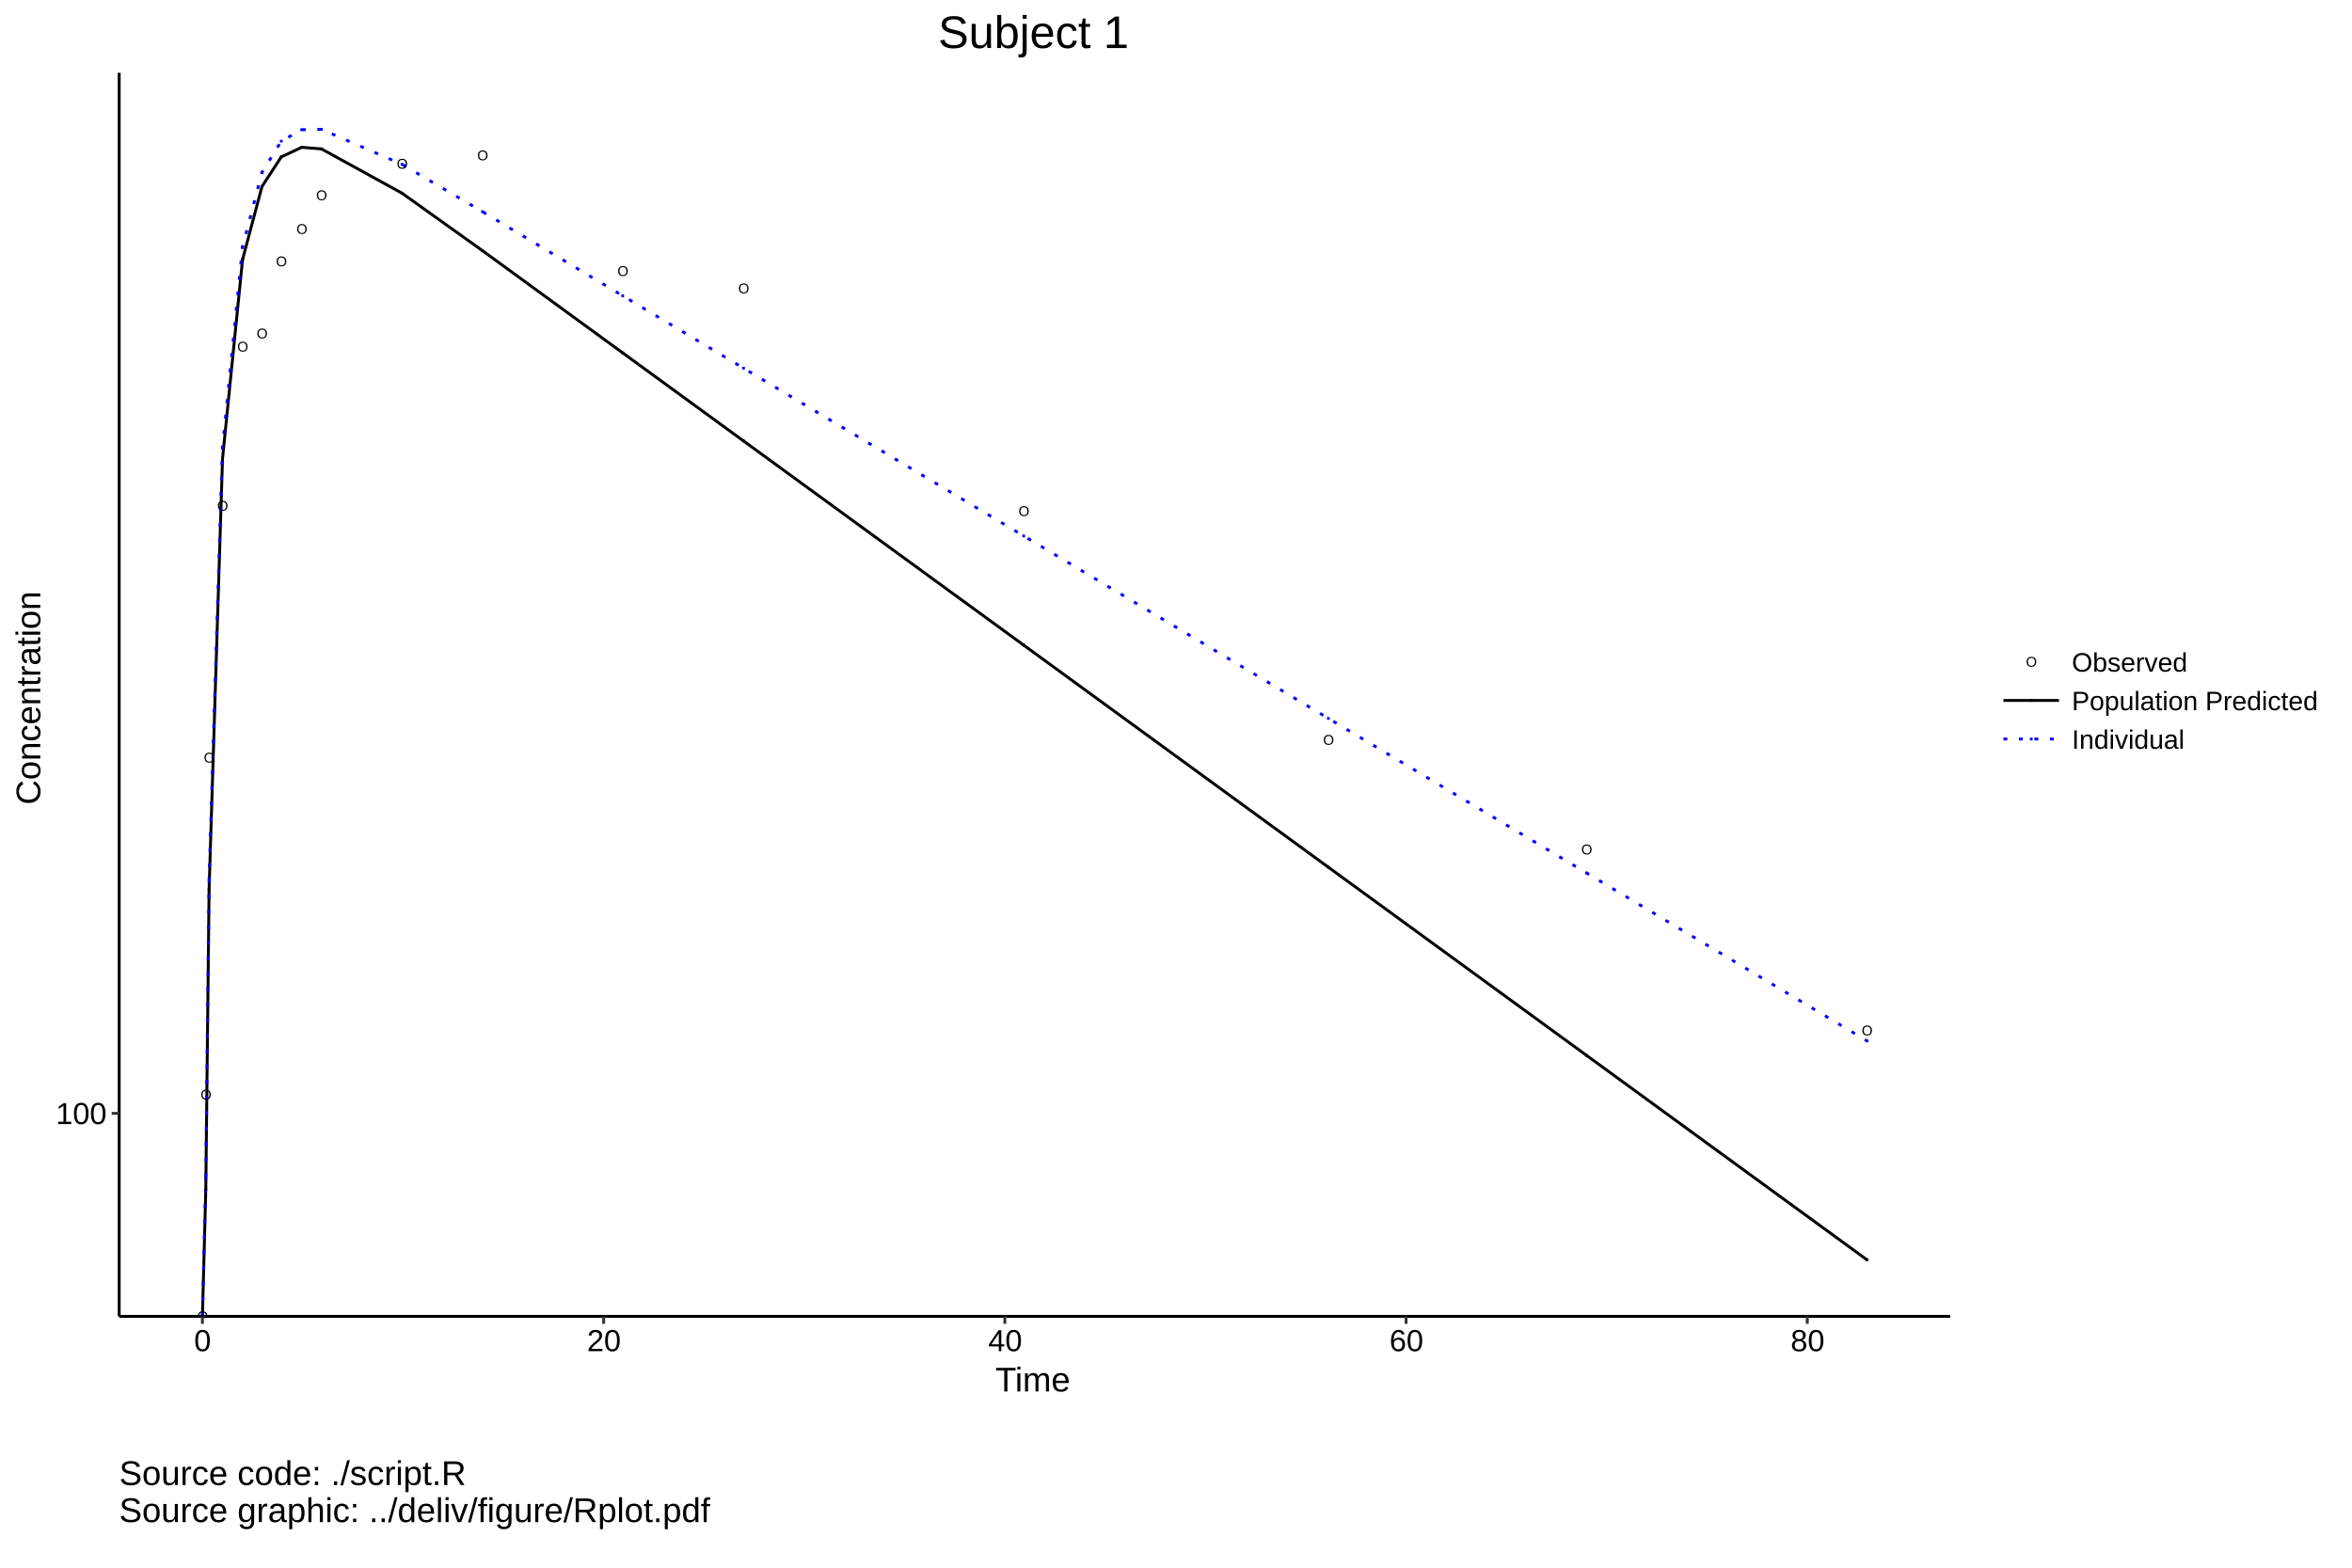
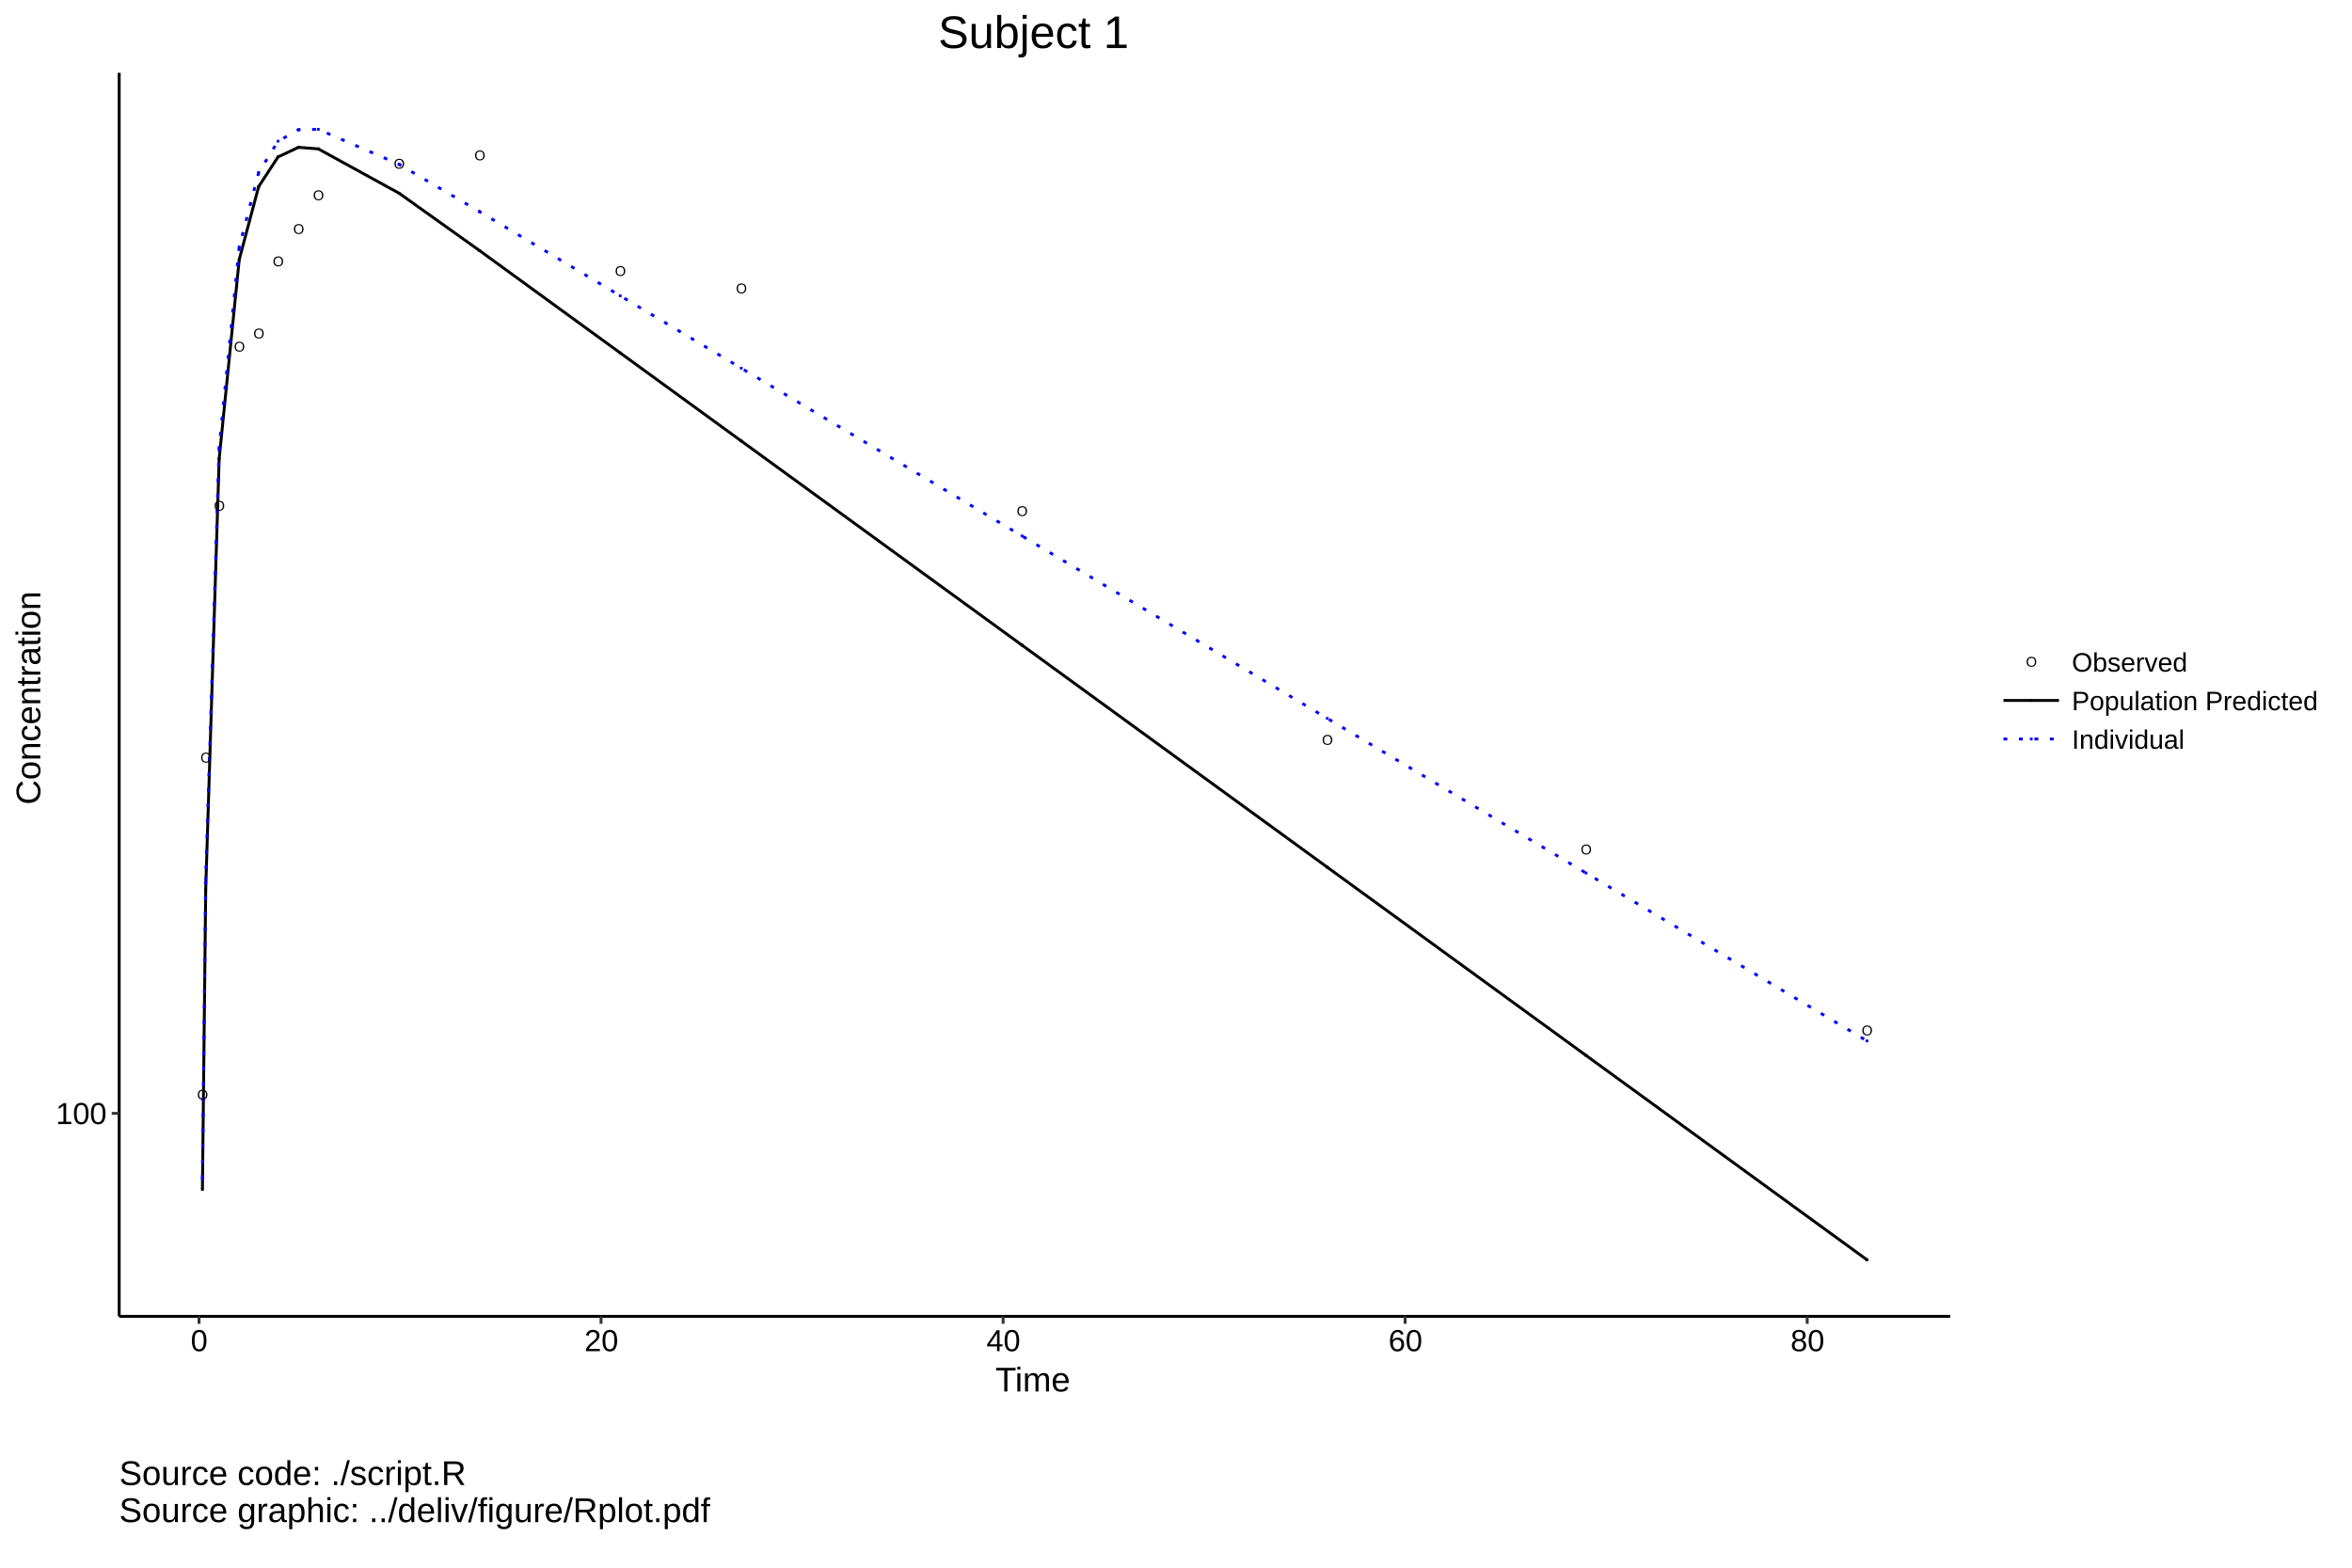
<svg xmlns="http://www.w3.org/2000/svg" viewBox="0 0 864.00 576.00">
  <defs>
    <style type="text/css">
    line, polyline, path, rect, circle {
      fill: none;
      stroke: #000000;
      stroke-linecap: round;
      stroke-linejoin: round;
      stroke-miterlimit: 10.00;
    }
  </style>
  </defs>
  <rect width="100%" height="100%" style="stroke: none; fill: #FFFFFF;" />
  <rect x="0.00" y="0.00" width="864.00" height="576.00" style="stroke-width: 1.07; stroke: #FFFFFF; fill: #FFFFFF;" />
  <defs>
    <clipPath id="cpNDMuNzgzOXw3MTYuNDAyfDQ4My42NDh8MjYuNzQ2Nw==">
      <rect x="43.78" y="26.75" width="672.62" height="456.90" />
    </clipPath>
  </defs>
  <rect x="43.78" y="26.75" width="672.62" height="456.90" style="stroke-width: 1.07; stroke: none; fill: #FFFFFF;" clip-path="url(#cpNDMuNzgzOXw3MTYuNDAyfDQ4My42NDh8MjYuNzQ2Nw==)" />
-   <polyline points="148.05,483.65 148.05,26.75 " style="stroke-width: 0.53; stroke: #FFFFFF; stroke-linecap: butt;" clip-path="url(#cpNDMuNzgzOXw3MTYuNDAyfDQ4My42NDh8MjYuNzQ2Nw==)" />
-   <polyline points="295.44,483.65 295.44,26.75 " style="stroke-width: 0.53; stroke: #FFFFFF; stroke-linecap: butt;" clip-path="url(#cpNDMuNzgzOXw3MTYuNDAyfDQ4My42NDh8MjYuNzQ2Nw==)" />
-   <polyline points="442.83,483.65 442.83,26.75 " style="stroke-width: 0.53; stroke: #FFFFFF; stroke-linecap: butt;" clip-path="url(#cpNDMuNzgzOXw3MTYuNDAyfDQ4My42NDh8MjYuNzQ2Nw==)" />
-   <polyline points="590.22,483.65 590.22,26.75 " style="stroke-width: 0.53; stroke: #FFFFFF; stroke-linecap: butt;" clip-path="url(#cpNDMuNzgzOXw3MTYuNDAyfDQ4My42NDh8MjYuNzQ2Nw==)" />
+   <polyline points="146.96,483.65 146.96,26.75 " style="stroke-width: 0.53; stroke: #FFFFFF; stroke-linecap: butt;" clip-path="url(#cpNDMuNzgzOXw3MTYuNDAyfDQ4My42NDh8MjYuNzQ2Nw==)" />
+   <polyline points="294.64,483.65 294.64,26.75 " style="stroke-width: 0.53; stroke: #FFFFFF; stroke-linecap: butt;" clip-path="url(#cpNDMuNzgzOXw3MTYuNDAyfDQ4My42NDh8MjYuNzQ2Nw==)" />
+   <polyline points="442.33,483.65 442.33,26.75 " style="stroke-width: 0.53; stroke: #FFFFFF; stroke-linecap: butt;" clip-path="url(#cpNDMuNzgzOXw3MTYuNDAyfDQ4My42NDh8MjYuNzQ2Nw==)" />
+   <polyline points="590.02,483.65 590.02,26.75 " style="stroke-width: 0.53; stroke: #FFFFFF; stroke-linecap: butt;" clip-path="url(#cpNDMuNzgzOXw3MTYuNDAyfDQ4My42NDh8MjYuNzQ2Nw==)" />
  <polyline points="43.78,409.08 716.40,409.08 " style="stroke-width: 1.07; stroke: #FFFFFF; stroke-linecap: butt;" clip-path="url(#cpNDMuNzgzOXw3MTYuNDAyfDQ4My42NDh8MjYuNzQ2Nw==)" />
-   <polyline points="74.36,483.65 74.36,26.75 " style="stroke-width: 1.07; stroke: #FFFFFF; stroke-linecap: butt;" clip-path="url(#cpNDMuNzgzOXw3MTYuNDAyfDQ4My42NDh8MjYuNzQ2Nw==)" />
-   <polyline points="221.75,483.65 221.75,26.75 " style="stroke-width: 1.07; stroke: #FFFFFF; stroke-linecap: butt;" clip-path="url(#cpNDMuNzgzOXw3MTYuNDAyfDQ4My42NDh8MjYuNzQ2Nw==)" />
-   <polyline points="369.13,483.65 369.13,26.75 " style="stroke-width: 1.07; stroke: #FFFFFF; stroke-linecap: butt;" clip-path="url(#cpNDMuNzgzOXw3MTYuNDAyfDQ4My42NDh8MjYuNzQ2Nw==)" />
-   <polyline points="516.52,483.65 516.52,26.75 " style="stroke-width: 1.07; stroke: #FFFFFF; stroke-linecap: butt;" clip-path="url(#cpNDMuNzgzOXw3MTYuNDAyfDQ4My42NDh8MjYuNzQ2Nw==)" />
-   <polyline points="663.91,483.65 663.91,26.75 " style="stroke-width: 1.07; stroke: #FFFFFF; stroke-linecap: butt;" clip-path="url(#cpNDMuNzgzOXw3MTYuNDAyfDQ4My42NDh8MjYuNzQ2Nw==)" />
-   <polyline points="74.36,483.65 75.60,437.01 76.81,326.68 81.74,168.55 89.10,95.38 96.23,68.55 103.33,57.65 110.83,54.13 118.08,54.71 147.69,70.99 177.24,92.11 228.76,129.67 273.13,162.02 376.06,237.05 487.97,318.64 582.83,387.79 685.83,462.88 " style="stroke-width: 1.07; stroke-linecap: butt;" clip-path="url(#cpNDMuNzgzOXw3MTYuNDAyfDQ4My42NDh8MjYuNzQ2Nw==)" />
-   <polyline points="74.36,483.65 75.60,433.16 76.81,322.76 81.74,164.37 89.10,90.73 96.23,63.38 103.33,51.88 110.83,47.66 118.08,47.51 147.69,60.38 177.24,77.78 228.76,108.68 273.13,135.27 376.06,196.92 487.97,263.95 582.83,320.76 685.83,382.45 " style="stroke-width: 1.07; stroke: #0000FF; stroke-dasharray: 1.42,4.27; stroke-linecap: butt;" clip-path="url(#cpNDMuNzgzOXw3MTYuNDAyfDQ4My42NDh8MjYuNzQ2Nw==)" />
+   <polyline points="73.11,483.65 73.11,26.75 " style="stroke-width: 1.07; stroke: #FFFFFF; stroke-linecap: butt;" clip-path="url(#cpNDMuNzgzOXw3MTYuNDAyfDQ4My42NDh8MjYuNzQ2Nw==)" />
+   <polyline points="220.80,483.65 220.80,26.75 " style="stroke-width: 1.07; stroke: #FFFFFF; stroke-linecap: butt;" clip-path="url(#cpNDMuNzgzOXw3MTYuNDAyfDQ4My42NDh8MjYuNzQ2Nw==)" />
+   <polyline points="368.49,483.65 368.49,26.75 " style="stroke-width: 1.07; stroke: #FFFFFF; stroke-linecap: butt;" clip-path="url(#cpNDMuNzgzOXw3MTYuNDAyfDQ4My42NDh8MjYuNzQ2Nw==)" />
+   <polyline points="516.18,483.65 516.18,26.75 " style="stroke-width: 1.07; stroke: #FFFFFF; stroke-linecap: butt;" clip-path="url(#cpNDMuNzgzOXw3MTYuNDAyfDQ4My42NDh8MjYuNzQ2Nw==)" />
+   <polyline points="663.87,483.65 663.87,26.75 " style="stroke-width: 1.07; stroke: #FFFFFF; stroke-linecap: butt;" clip-path="url(#cpNDMuNzgzOXw3MTYuNDAyfDQ4My42NDh8MjYuNzQ2Nw==)" />
+   <polyline points="74.36,437.01 75.57,326.68 80.51,168.55 87.88,95.38 95.02,68.55 102.14,57.65 109.66,54.13 116.93,54.71 146.59,70.99 176.21,92.11 227.83,129.67 272.29,162.02 375.43,237.05 487.57,318.64 582.62,387.79 685.83,462.88 " style="stroke-width: 1.07; stroke-linecap: butt;" clip-path="url(#cpNDMuNzgzOXw3MTYuNDAyfDQ4My42NDh8MjYuNzQ2Nw==)" />
+   <polyline points="74.36,433.16 75.57,322.76 80.51,164.37 87.88,90.73 95.02,63.38 102.14,51.88 109.66,47.66 116.93,47.51 146.59,60.38 176.21,77.78 227.83,108.68 272.29,135.27 375.43,196.92 487.57,263.95 582.62,320.76 685.83,382.45 " style="stroke-width: 1.07; stroke: #0000FF; stroke-dasharray: 1.42,4.27; stroke-linecap: butt;" clip-path="url(#cpNDMuNzgzOXw3MTYuNDAyfDQ4My42NDh8MjYuNzQ2Nw==)" />
  <g clip-path="url(#cpNDMuNzgzOXw3MTYuNDAyfDQ4My42NDh8MjYuNzQ2Nw==)">
-     <text x="72.41" y="485.44" style="font-size: 5.21px; font-family: Arial;" textLength="3.89px" lengthAdjust="spacingAndGlyphs">O</text>
+     <text x="72.41" y="404.00" style="font-size: 5.21px; font-family: Arial;" textLength="3.89px" lengthAdjust="spacingAndGlyphs">O</text>
  </g>
  <g clip-path="url(#cpNDMuNzgzOXw3MTYuNDAyfDQ4My42NDh8MjYuNzQ2Nw==)">
-     <text x="73.66" y="404.00" style="font-size: 5.21px; font-family: Arial;" textLength="3.89px" lengthAdjust="spacingAndGlyphs">O</text>
+     <text x="73.63" y="280.17" style="font-size: 5.21px; font-family: Arial;" textLength="3.89px" lengthAdjust="spacingAndGlyphs">O</text>
  </g>
  <g clip-path="url(#cpNDMuNzgzOXw3MTYuNDAyfDQ4My42NDh8MjYuNzQ2Nw==)">
-     <text x="74.87" y="280.17" style="font-size: 5.21px; font-family: Arial;" textLength="3.89px" lengthAdjust="spacingAndGlyphs">O</text>
+     <text x="78.57" y="187.64" style="font-size: 5.21px; font-family: Arial;" textLength="3.89px" lengthAdjust="spacingAndGlyphs">O</text>
  </g>
  <g clip-path="url(#cpNDMuNzgzOXw3MTYuNDAyfDQ4My42NDh8MjYuNzQ2Nw==)">
-     <text x="79.80" y="187.64" style="font-size: 5.21px; font-family: Arial;" textLength="3.89px" lengthAdjust="spacingAndGlyphs">O</text>
+     <text x="85.94" y="129.17" style="font-size: 5.21px; font-family: Arial;" textLength="3.89px" lengthAdjust="spacingAndGlyphs">O</text>
  </g>
  <g clip-path="url(#cpNDMuNzgzOXw3MTYuNDAyfDQ4My42NDh8MjYuNzQ2Nw==)">
-     <text x="87.15" y="129.17" style="font-size: 5.21px; font-family: Arial;" textLength="3.89px" lengthAdjust="spacingAndGlyphs">O</text>
+     <text x="93.08" y="124.34" style="font-size: 5.21px; font-family: Arial;" textLength="3.89px" lengthAdjust="spacingAndGlyphs">O</text>
  </g>
  <g clip-path="url(#cpNDMuNzgzOXw3MTYuNDAyfDQ4My42NDh8MjYuNzQ2Nw==)">
-     <text x="94.28" y="124.34" style="font-size: 5.21px; font-family: Arial;" textLength="3.89px" lengthAdjust="spacingAndGlyphs">O</text>
+     <text x="100.20" y="97.84" style="font-size: 5.21px; font-family: Arial;" textLength="3.89px" lengthAdjust="spacingAndGlyphs">O</text>
  </g>
  <g clip-path="url(#cpNDMuNzgzOXw3MTYuNDAyfDQ4My42NDh8MjYuNzQ2Nw==)">
-     <text x="101.38" y="97.84" style="font-size: 5.21px; font-family: Arial;" textLength="3.89px" lengthAdjust="spacingAndGlyphs">O</text>
+     <text x="107.71" y="85.96" style="font-size: 5.21px; font-family: Arial;" textLength="3.89px" lengthAdjust="spacingAndGlyphs">O</text>
  </g>
  <g clip-path="url(#cpNDMuNzgzOXw3MTYuNDAyfDQ4My42NDh8MjYuNzQ2Nw==)">
-     <text x="108.89" y="85.96" style="font-size: 5.21px; font-family: Arial;" textLength="3.89px" lengthAdjust="spacingAndGlyphs">O</text>
+     <text x="114.98" y="73.56" style="font-size: 5.21px; font-family: Arial;" textLength="3.89px" lengthAdjust="spacingAndGlyphs">O</text>
  </g>
  <g clip-path="url(#cpNDMuNzgzOXw3MTYuNDAyfDQ4My42NDh8MjYuNzQ2Nw==)">
-     <text x="116.14" y="73.56" style="font-size: 5.21px; font-family: Arial;" textLength="3.89px" lengthAdjust="spacingAndGlyphs">O</text>
+     <text x="144.65" y="61.98" style="font-size: 5.21px; font-family: Arial;" textLength="3.89px" lengthAdjust="spacingAndGlyphs">O</text>
  </g>
  <g clip-path="url(#cpNDMuNzgzOXw3MTYuNDAyfDQ4My42NDh8MjYuNzQ2Nw==)">
-     <text x="145.74" y="61.98" style="font-size: 5.21px; font-family: Arial;" textLength="3.89px" lengthAdjust="spacingAndGlyphs">O</text>
+     <text x="174.26" y="58.90" style="font-size: 5.21px; font-family: Arial;" textLength="3.89px" lengthAdjust="spacingAndGlyphs">O</text>
  </g>
  <g clip-path="url(#cpNDMuNzgzOXw3MTYuNDAyfDQ4My42NDh8MjYuNzQ2Nw==)">
-     <text x="175.30" y="58.90" style="font-size: 5.21px; font-family: Arial;" textLength="3.89px" lengthAdjust="spacingAndGlyphs">O</text>
+     <text x="225.89" y="101.39" style="font-size: 5.21px; font-family: Arial;" textLength="3.89px" lengthAdjust="spacingAndGlyphs">O</text>
  </g>
  <g clip-path="url(#cpNDMuNzgzOXw3MTYuNDAyfDQ4My42NDh8MjYuNzQ2Nw==)">
-     <text x="226.82" y="101.39" style="font-size: 5.21px; font-family: Arial;" textLength="3.89px" lengthAdjust="spacingAndGlyphs">O</text>
+     <text x="270.35" y="107.78" style="font-size: 5.21px; font-family: Arial;" textLength="3.89px" lengthAdjust="spacingAndGlyphs">O</text>
  </g>
  <g clip-path="url(#cpNDMuNzgzOXw3MTYuNDAyfDQ4My42NDh8MjYuNzQ2Nw==)">
-     <text x="271.19" y="107.78" style="font-size: 5.21px; font-family: Arial;" textLength="3.89px" lengthAdjust="spacingAndGlyphs">O</text>
+     <text x="373.49" y="189.61" style="font-size: 5.21px; font-family: Arial;" textLength="3.89px" lengthAdjust="spacingAndGlyphs">O</text>
  </g>
  <g clip-path="url(#cpNDMuNzgzOXw3MTYuNDAyfDQ4My42NDh8MjYuNzQ2Nw==)">
-     <text x="374.12" y="189.61" style="font-size: 5.21px; font-family: Arial;" textLength="3.89px" lengthAdjust="spacingAndGlyphs">O</text>
+     <text x="485.63" y="273.66" style="font-size: 5.21px; font-family: Arial;" textLength="3.89px" lengthAdjust="spacingAndGlyphs">O</text>
  </g>
  <g clip-path="url(#cpNDMuNzgzOXw3MTYuNDAyfDQ4My42NDh8MjYuNzQ2Nw==)">
-     <text x="486.03" y="273.66" style="font-size: 5.21px; font-family: Arial;" textLength="3.89px" lengthAdjust="spacingAndGlyphs">O</text>
-   </g>
-   <g clip-path="url(#cpNDMuNzgzOXw3MTYuNDAyfDQ4My42NDh8MjYuNzQ2Nw==)">
-     <text x="580.88" y="313.92" style="font-size: 5.21px; font-family: Arial;" textLength="3.89px" lengthAdjust="spacingAndGlyphs">O</text>
+     <text x="580.67" y="313.92" style="font-size: 5.21px; font-family: Arial;" textLength="3.89px" lengthAdjust="spacingAndGlyphs">O</text>
  </g>
  <g clip-path="url(#cpNDMuNzgzOXw3MTYuNDAyfDQ4My42NDh8MjYuNzQ2Nw==)">
    <text x="683.88" y="380.42" style="font-size: 5.21px; font-family: Arial;" textLength="3.89px" lengthAdjust="spacingAndGlyphs">O</text>
  </g>
-   <rect x="73.86" y="483.15" width="1.00" height="1.00" style="stroke-width: 0.71; stroke: none; fill: #000000;" clip-path="url(#cpNDMuNzgzOXw3MTYuNDAyfDQ4My42NDh8MjYuNzQ2Nw==)" />
-   <rect x="75.10" y="436.51" width="1.00" height="1.00" style="stroke-width: 0.71; stroke: none; fill: #000000;" clip-path="url(#cpNDMuNzgzOXw3MTYuNDAyfDQ4My42NDh8MjYuNzQ2Nw==)" />
-   <rect x="76.31" y="326.18" width="1.00" height="1.00" style="stroke-width: 0.71; stroke: none; fill: #000000;" clip-path="url(#cpNDMuNzgzOXw3MTYuNDAyfDQ4My42NDh8MjYuNzQ2Nw==)" />
-   <rect x="81.24" y="168.05" width="1.00" height="1.00" style="stroke-width: 0.71; stroke: none; fill: #000000;" clip-path="url(#cpNDMuNzgzOXw3MTYuNDAyfDQ4My42NDh8MjYuNzQ2Nw==)" />
-   <rect x="88.60" y="94.88" width="1.00" height="1.00" style="stroke-width: 0.71; stroke: none; fill: #000000;" clip-path="url(#cpNDMuNzgzOXw3MTYuNDAyfDQ4My42NDh8MjYuNzQ2Nw==)" />
-   <rect x="95.73" y="68.05" width="1.00" height="1.00" style="stroke-width: 0.71; stroke: none; fill: #000000;" clip-path="url(#cpNDMuNzgzOXw3MTYuNDAyfDQ4My42NDh8MjYuNzQ2Nw==)" />
-   <rect x="102.83" y="57.15" width="1.00" height="1.00" style="stroke-width: 0.71; stroke: none; fill: #000000;" clip-path="url(#cpNDMuNzgzOXw3MTYuNDAyfDQ4My42NDh8MjYuNzQ2Nw==)" />
-   <rect x="110.33" y="53.63" width="1.00" height="1.00" style="stroke-width: 0.71; stroke: none; fill: #000000;" clip-path="url(#cpNDMuNzgzOXw3MTYuNDAyfDQ4My42NDh8MjYuNzQ2Nw==)" />
-   <rect x="117.58" y="54.21" width="1.00" height="1.00" style="stroke-width: 0.71; stroke: none; fill: #000000;" clip-path="url(#cpNDMuNzgzOXw3MTYuNDAyfDQ4My42NDh8MjYuNzQ2Nw==)" />
-   <rect x="147.19" y="70.49" width="1.00" height="1.00" style="stroke-width: 0.71; stroke: none; fill: #000000;" clip-path="url(#cpNDMuNzgzOXw3MTYuNDAyfDQ4My42NDh8MjYuNzQ2Nw==)" />
-   <rect x="176.74" y="91.61" width="1.00" height="1.00" style="stroke-width: 0.71; stroke: none; fill: #000000;" clip-path="url(#cpNDMuNzgzOXw3MTYuNDAyfDQ4My42NDh8MjYuNzQ2Nw==)" />
-   <rect x="228.26" y="129.17" width="1.00" height="1.00" style="stroke-width: 0.71; stroke: none; fill: #000000;" clip-path="url(#cpNDMuNzgzOXw3MTYuNDAyfDQ4My42NDh8MjYuNzQ2Nw==)" />
-   <rect x="272.63" y="161.52" width="1.00" height="1.00" style="stroke-width: 0.71; stroke: none; fill: #000000;" clip-path="url(#cpNDMuNzgzOXw3MTYuNDAyfDQ4My42NDh8MjYuNzQ2Nw==)" />
-   <rect x="375.56" y="236.55" width="1.00" height="1.00" style="stroke-width: 0.71; stroke: none; fill: #000000;" clip-path="url(#cpNDMuNzgzOXw3MTYuNDAyfDQ4My42NDh8MjYuNzQ2Nw==)" />
-   <rect x="487.47" y="318.14" width="1.00" height="1.00" style="stroke-width: 0.71; stroke: none; fill: #000000;" clip-path="url(#cpNDMuNzgzOXw3MTYuNDAyfDQ4My42NDh8MjYuNzQ2Nw==)" />
-   <rect x="582.33" y="387.29" width="1.00" height="1.00" style="stroke-width: 0.71; stroke: none; fill: #000000;" clip-path="url(#cpNDMuNzgzOXw3MTYuNDAyfDQ4My42NDh8MjYuNzQ2Nw==)" />
+   <rect x="73.86" y="436.51" width="1.00" height="1.00" style="stroke-width: 0.71; stroke: none; fill: #000000;" clip-path="url(#cpNDMuNzgzOXw3MTYuNDAyfDQ4My42NDh8MjYuNzQ2Nw==)" />
+   <rect x="75.07" y="326.18" width="1.00" height="1.00" style="stroke-width: 0.71; stroke: none; fill: #000000;" clip-path="url(#cpNDMuNzgzOXw3MTYuNDAyfDQ4My42NDh8MjYuNzQ2Nw==)" />
+   <rect x="80.01" y="168.05" width="1.00" height="1.00" style="stroke-width: 0.71; stroke: none; fill: #000000;" clip-path="url(#cpNDMuNzgzOXw3MTYuNDAyfDQ4My42NDh8MjYuNzQ2Nw==)" />
+   <rect x="87.38" y="94.88" width="1.00" height="1.00" style="stroke-width: 0.71; stroke: none; fill: #000000;" clip-path="url(#cpNDMuNzgzOXw3MTYuNDAyfDQ4My42NDh8MjYuNzQ2Nw==)" />
+   <rect x="94.52" y="68.05" width="1.00" height="1.00" style="stroke-width: 0.71; stroke: none; fill: #000000;" clip-path="url(#cpNDMuNzgzOXw3MTYuNDAyfDQ4My42NDh8MjYuNzQ2Nw==)" />
+   <rect x="101.64" y="57.15" width="1.00" height="1.00" style="stroke-width: 0.71; stroke: none; fill: #000000;" clip-path="url(#cpNDMuNzgzOXw3MTYuNDAyfDQ4My42NDh8MjYuNzQ2Nw==)" />
+   <rect x="109.16" y="53.63" width="1.00" height="1.00" style="stroke-width: 0.71; stroke: none; fill: #000000;" clip-path="url(#cpNDMuNzgzOXw3MTYuNDAyfDQ4My42NDh8MjYuNzQ2Nw==)" />
+   <rect x="116.43" y="54.21" width="1.00" height="1.00" style="stroke-width: 0.71; stroke: none; fill: #000000;" clip-path="url(#cpNDMuNzgzOXw3MTYuNDAyfDQ4My42NDh8MjYuNzQ2Nw==)" />
+   <rect x="146.09" y="70.49" width="1.00" height="1.00" style="stroke-width: 0.71; stroke: none; fill: #000000;" clip-path="url(#cpNDMuNzgzOXw3MTYuNDAyfDQ4My42NDh8MjYuNzQ2Nw==)" />
+   <rect x="175.71" y="91.61" width="1.00" height="1.00" style="stroke-width: 0.71; stroke: none; fill: #000000;" clip-path="url(#cpNDMuNzgzOXw3MTYuNDAyfDQ4My42NDh8MjYuNzQ2Nw==)" />
+   <rect x="227.33" y="129.17" width="1.00" height="1.00" style="stroke-width: 0.71; stroke: none; fill: #000000;" clip-path="url(#cpNDMuNzgzOXw3MTYuNDAyfDQ4My42NDh8MjYuNzQ2Nw==)" />
+   <rect x="271.79" y="161.52" width="1.00" height="1.00" style="stroke-width: 0.71; stroke: none; fill: #000000;" clip-path="url(#cpNDMuNzgzOXw3MTYuNDAyfDQ4My42NDh8MjYuNzQ2Nw==)" />
+   <rect x="374.93" y="236.55" width="1.00" height="1.00" style="stroke-width: 0.71; stroke: none; fill: #000000;" clip-path="url(#cpNDMuNzgzOXw3MTYuNDAyfDQ4My42NDh8MjYuNzQ2Nw==)" />
+   <rect x="487.07" y="318.14" width="1.00" height="1.00" style="stroke-width: 0.71; stroke: none; fill: #000000;" clip-path="url(#cpNDMuNzgzOXw3MTYuNDAyfDQ4My42NDh8MjYuNzQ2Nw==)" />
+   <rect x="582.12" y="387.29" width="1.00" height="1.00" style="stroke-width: 0.71; stroke: none; fill: #000000;" clip-path="url(#cpNDMuNzgzOXw3MTYuNDAyfDQ4My42NDh8MjYuNzQ2Nw==)" />
  <rect x="685.33" y="462.38" width="1.00" height="1.00" style="stroke-width: 0.71; stroke: none; fill: #000000;" clip-path="url(#cpNDMuNzgzOXw3MTYuNDAyfDQ4My42NDh8MjYuNzQ2Nw==)" />
-   <rect x="73.86" y="483.15" width="1.00" height="1.00" style="stroke-width: 0.71; stroke: none; fill: #0000FF;" clip-path="url(#cpNDMuNzgzOXw3MTYuNDAyfDQ4My42NDh8MjYuNzQ2Nw==)" />
-   <rect x="75.10" y="432.66" width="1.00" height="1.00" style="stroke-width: 0.71; stroke: none; fill: #0000FF;" clip-path="url(#cpNDMuNzgzOXw3MTYuNDAyfDQ4My42NDh8MjYuNzQ2Nw==)" />
-   <rect x="76.31" y="322.26" width="1.00" height="1.00" style="stroke-width: 0.71; stroke: none; fill: #0000FF;" clip-path="url(#cpNDMuNzgzOXw3MTYuNDAyfDQ4My42NDh8MjYuNzQ2Nw==)" />
-   <rect x="81.24" y="163.87" width="1.00" height="1.00" style="stroke-width: 0.71; stroke: none; fill: #0000FF;" clip-path="url(#cpNDMuNzgzOXw3MTYuNDAyfDQ4My42NDh8MjYuNzQ2Nw==)" />
-   <rect x="88.60" y="90.23" width="1.00" height="1.00" style="stroke-width: 0.71; stroke: none; fill: #0000FF;" clip-path="url(#cpNDMuNzgzOXw3MTYuNDAyfDQ4My42NDh8MjYuNzQ2Nw==)" />
-   <rect x="95.73" y="62.88" width="1.00" height="1.00" style="stroke-width: 0.71; stroke: none; fill: #0000FF;" clip-path="url(#cpNDMuNzgzOXw3MTYuNDAyfDQ4My42NDh8MjYuNzQ2Nw==)" />
-   <rect x="102.83" y="51.38" width="1.00" height="1.00" style="stroke-width: 0.71; stroke: none; fill: #0000FF;" clip-path="url(#cpNDMuNzgzOXw3MTYuNDAyfDQ4My42NDh8MjYuNzQ2Nw==)" />
-   <rect x="110.33" y="47.16" width="1.00" height="1.00" style="stroke-width: 0.71; stroke: none; fill: #0000FF;" clip-path="url(#cpNDMuNzgzOXw3MTYuNDAyfDQ4My42NDh8MjYuNzQ2Nw==)" />
-   <rect x="117.58" y="47.01" width="1.00" height="1.00" style="stroke-width: 0.71; stroke: none; fill: #0000FF;" clip-path="url(#cpNDMuNzgzOXw3MTYuNDAyfDQ4My42NDh8MjYuNzQ2Nw==)" />
-   <rect x="147.19" y="59.88" width="1.00" height="1.00" style="stroke-width: 0.71; stroke: none; fill: #0000FF;" clip-path="url(#cpNDMuNzgzOXw3MTYuNDAyfDQ4My42NDh8MjYuNzQ2Nw==)" />
-   <rect x="176.74" y="77.28" width="1.00" height="1.00" style="stroke-width: 0.71; stroke: none; fill: #0000FF;" clip-path="url(#cpNDMuNzgzOXw3MTYuNDAyfDQ4My42NDh8MjYuNzQ2Nw==)" />
-   <rect x="228.26" y="108.18" width="1.00" height="1.00" style="stroke-width: 0.71; stroke: none; fill: #0000FF;" clip-path="url(#cpNDMuNzgzOXw3MTYuNDAyfDQ4My42NDh8MjYuNzQ2Nw==)" />
-   <rect x="272.63" y="134.77" width="1.00" height="1.00" style="stroke-width: 0.71; stroke: none; fill: #0000FF;" clip-path="url(#cpNDMuNzgzOXw3MTYuNDAyfDQ4My42NDh8MjYuNzQ2Nw==)" />
-   <rect x="375.56" y="196.42" width="1.00" height="1.00" style="stroke-width: 0.71; stroke: none; fill: #0000FF;" clip-path="url(#cpNDMuNzgzOXw3MTYuNDAyfDQ4My42NDh8MjYuNzQ2Nw==)" />
-   <rect x="487.47" y="263.45" width="1.00" height="1.00" style="stroke-width: 0.71; stroke: none; fill: #0000FF;" clip-path="url(#cpNDMuNzgzOXw3MTYuNDAyfDQ4My42NDh8MjYuNzQ2Nw==)" />
-   <rect x="582.33" y="320.26" width="1.00" height="1.00" style="stroke-width: 0.71; stroke: none; fill: #0000FF;" clip-path="url(#cpNDMuNzgzOXw3MTYuNDAyfDQ4My42NDh8MjYuNzQ2Nw==)" />
+   <rect x="73.86" y="432.66" width="1.00" height="1.00" style="stroke-width: 0.71; stroke: none; fill: #0000FF;" clip-path="url(#cpNDMuNzgzOXw3MTYuNDAyfDQ4My42NDh8MjYuNzQ2Nw==)" />
+   <rect x="75.07" y="322.26" width="1.00" height="1.00" style="stroke-width: 0.71; stroke: none; fill: #0000FF;" clip-path="url(#cpNDMuNzgzOXw3MTYuNDAyfDQ4My42NDh8MjYuNzQ2Nw==)" />
+   <rect x="80.01" y="163.87" width="1.00" height="1.00" style="stroke-width: 0.71; stroke: none; fill: #0000FF;" clip-path="url(#cpNDMuNzgzOXw3MTYuNDAyfDQ4My42NDh8MjYuNzQ2Nw==)" />
+   <rect x="87.38" y="90.23" width="1.00" height="1.00" style="stroke-width: 0.71; stroke: none; fill: #0000FF;" clip-path="url(#cpNDMuNzgzOXw3MTYuNDAyfDQ4My42NDh8MjYuNzQ2Nw==)" />
+   <rect x="94.52" y="62.88" width="1.00" height="1.00" style="stroke-width: 0.71; stroke: none; fill: #0000FF;" clip-path="url(#cpNDMuNzgzOXw3MTYuNDAyfDQ4My42NDh8MjYuNzQ2Nw==)" />
+   <rect x="101.64" y="51.38" width="1.00" height="1.00" style="stroke-width: 0.71; stroke: none; fill: #0000FF;" clip-path="url(#cpNDMuNzgzOXw3MTYuNDAyfDQ4My42NDh8MjYuNzQ2Nw==)" />
+   <rect x="109.16" y="47.16" width="1.00" height="1.00" style="stroke-width: 0.71; stroke: none; fill: #0000FF;" clip-path="url(#cpNDMuNzgzOXw3MTYuNDAyfDQ4My42NDh8MjYuNzQ2Nw==)" />
+   <rect x="116.43" y="47.01" width="1.00" height="1.00" style="stroke-width: 0.71; stroke: none; fill: #0000FF;" clip-path="url(#cpNDMuNzgzOXw3MTYuNDAyfDQ4My42NDh8MjYuNzQ2Nw==)" />
+   <rect x="146.09" y="59.88" width="1.00" height="1.00" style="stroke-width: 0.71; stroke: none; fill: #0000FF;" clip-path="url(#cpNDMuNzgzOXw3MTYuNDAyfDQ4My42NDh8MjYuNzQ2Nw==)" />
+   <rect x="175.71" y="77.28" width="1.00" height="1.00" style="stroke-width: 0.71; stroke: none; fill: #0000FF;" clip-path="url(#cpNDMuNzgzOXw3MTYuNDAyfDQ4My42NDh8MjYuNzQ2Nw==)" />
+   <rect x="227.33" y="108.18" width="1.00" height="1.00" style="stroke-width: 0.71; stroke: none; fill: #0000FF;" clip-path="url(#cpNDMuNzgzOXw3MTYuNDAyfDQ4My42NDh8MjYuNzQ2Nw==)" />
+   <rect x="271.79" y="134.77" width="1.00" height="1.00" style="stroke-width: 0.71; stroke: none; fill: #0000FF;" clip-path="url(#cpNDMuNzgzOXw3MTYuNDAyfDQ4My42NDh8MjYuNzQ2Nw==)" />
+   <rect x="374.93" y="196.42" width="1.00" height="1.00" style="stroke-width: 0.71; stroke: none; fill: #0000FF;" clip-path="url(#cpNDMuNzgzOXw3MTYuNDAyfDQ4My42NDh8MjYuNzQ2Nw==)" />
+   <rect x="487.07" y="263.45" width="1.00" height="1.00" style="stroke-width: 0.71; stroke: none; fill: #0000FF;" clip-path="url(#cpNDMuNzgzOXw3MTYuNDAyfDQ4My42NDh8MjYuNzQ2Nw==)" />
+   <rect x="582.12" y="320.26" width="1.00" height="1.00" style="stroke-width: 0.71; stroke: none; fill: #0000FF;" clip-path="url(#cpNDMuNzgzOXw3MTYuNDAyfDQ4My42NDh8MjYuNzQ2Nw==)" />
  <rect x="685.33" y="381.95" width="1.00" height="1.00" style="stroke-width: 0.71; stroke: none; fill: #0000FF;" clip-path="url(#cpNDMuNzgzOXw3MTYuNDAyfDQ4My42NDh8MjYuNzQ2Nw==)" />
  <defs>
    <clipPath id="cpMHw4NjR8NTc2fDA=">
      <rect x="0.00" y="0.00" width="864.00" height="576.00" />
    </clipPath>
  </defs>
  <polyline points="43.78,483.65 43.78,26.75 " style="stroke-width: 1.07; stroke-linecap: butt;" clip-path="url(#cpMHw4NjR8NTc2fDA=)" />
  <g clip-path="url(#cpMHw4NjR8NTc2fDA=)">
    <text x="20.50" y="413.01" style="font-size: 11.20px; font-family: Arial;" textLength="18.35px" lengthAdjust="spacingAndGlyphs">100</text>
  </g>
  <polyline points="41.04,409.08 43.78,409.08 " style="stroke-width: 1.07; stroke: #333333; stroke-linecap: butt;" clip-path="url(#cpMHw4NjR8NTc2fDA=)" />
  <polyline points="43.78,483.65 716.40,483.65 " style="stroke-width: 1.07; stroke-linecap: butt;" clip-path="url(#cpMHw4NjR8NTc2fDA=)" />
-   <polyline points="74.36,486.39 74.36,483.65 " style="stroke-width: 1.07; stroke: #333333; stroke-linecap: butt;" clip-path="url(#cpMHw4NjR8NTc2fDA=)" />
-   <polyline points="221.75,486.39 221.75,483.65 " style="stroke-width: 1.07; stroke: #333333; stroke-linecap: butt;" clip-path="url(#cpMHw4NjR8NTc2fDA=)" />
-   <polyline points="369.13,486.39 369.13,483.65 " style="stroke-width: 1.07; stroke: #333333; stroke-linecap: butt;" clip-path="url(#cpMHw4NjR8NTc2fDA=)" />
-   <polyline points="516.52,486.39 516.52,483.65 " style="stroke-width: 1.07; stroke: #333333; stroke-linecap: butt;" clip-path="url(#cpMHw4NjR8NTc2fDA=)" />
-   <polyline points="663.91,486.39 663.91,483.65 " style="stroke-width: 1.07; stroke: #333333; stroke-linecap: butt;" clip-path="url(#cpMHw4NjR8NTc2fDA=)" />
+   <polyline points="73.11,486.39 73.11,483.65 " style="stroke-width: 1.07; stroke: #333333; stroke-linecap: butt;" clip-path="url(#cpMHw4NjR8NTc2fDA=)" />
+   <polyline points="220.80,486.39 220.80,483.65 " style="stroke-width: 1.07; stroke: #333333; stroke-linecap: butt;" clip-path="url(#cpMHw4NjR8NTc2fDA=)" />
+   <polyline points="368.49,486.39 368.49,483.65 " style="stroke-width: 1.07; stroke: #333333; stroke-linecap: butt;" clip-path="url(#cpMHw4NjR8NTc2fDA=)" />
+   <polyline points="516.18,486.39 516.18,483.65 " style="stroke-width: 1.07; stroke: #333333; stroke-linecap: butt;" clip-path="url(#cpMHw4NjR8NTc2fDA=)" />
+   <polyline points="663.87,486.39 663.87,483.65 " style="stroke-width: 1.07; stroke: #333333; stroke-linecap: butt;" clip-path="url(#cpMHw4NjR8NTc2fDA=)" />
  <g clip-path="url(#cpMHw4NjR8NTc2fDA=)">
-     <text x="71.30" y="496.45" style="font-size: 11.20px; font-family: Arial;" textLength="6.12px" lengthAdjust="spacingAndGlyphs">0</text>
+     <text x="70.05" y="496.45" style="font-size: 11.20px; font-family: Arial;" textLength="6.12px" lengthAdjust="spacingAndGlyphs">0</text>
  </g>
  <g clip-path="url(#cpMHw4NjR8NTc2fDA=)">
-     <text x="215.63" y="496.45" style="font-size: 11.20px; font-family: Arial;" textLength="12.24px" lengthAdjust="spacingAndGlyphs">20</text>
+     <text x="214.68" y="496.45" style="font-size: 11.20px; font-family: Arial;" textLength="12.24px" lengthAdjust="spacingAndGlyphs">20</text>
  </g>
  <g clip-path="url(#cpMHw4NjR8NTc2fDA=)">
-     <text x="363.02" y="496.45" style="font-size: 11.20px; font-family: Arial;" textLength="12.24px" lengthAdjust="spacingAndGlyphs">40</text>
+     <text x="362.37" y="496.45" style="font-size: 11.20px; font-family: Arial;" textLength="12.24px" lengthAdjust="spacingAndGlyphs">40</text>
  </g>
  <g clip-path="url(#cpMHw4NjR8NTc2fDA=)">
-     <text x="510.41" y="496.45" style="font-size: 11.20px; font-family: Arial;" textLength="12.24px" lengthAdjust="spacingAndGlyphs">60</text>
+     <text x="510.06" y="496.45" style="font-size: 11.20px; font-family: Arial;" textLength="12.24px" lengthAdjust="spacingAndGlyphs">60</text>
  </g>
  <g clip-path="url(#cpMHw4NjR8NTc2fDA=)">
-     <text x="657.79" y="496.45" style="font-size: 11.20px; font-family: Arial;" textLength="12.24px" lengthAdjust="spacingAndGlyphs">80</text>
+     <text x="657.75" y="496.45" style="font-size: 11.20px; font-family: Arial;" textLength="12.24px" lengthAdjust="spacingAndGlyphs">80</text>
  </g>
  <g clip-path="url(#cpMHw4NjR8NTc2fDA=)">
    <text x="365.65" y="511.25" style="font-size: 12.60px; font-family: Arial;" textLength="28.89px" lengthAdjust="spacingAndGlyphs">Time</text>
  </g>
  <g clip-path="url(#cpMHw4NjR8NTc2fDA=)">
    <text transform="translate(14.79,295.67) rotate(-90)" style="font-size: 12.60px; font-family: Arial;" textLength="80.94px" lengthAdjust="spacingAndGlyphs">Concentration</text>
  </g>
  <rect x="727.74" y="226.11" width="130.78" height="58.18" style="stroke-width: 1.07; stroke: none; fill: #FFFFFF;" clip-path="url(#cpMHw4NjR8NTc2fDA=)" />
  <rect x="733.41" y="236.10" width="25.51" height="14.17" style="stroke-width: 1.07; stroke: #FFFFFF; fill: #FFFFFF;" clip-path="url(#cpMHw4NjR8NTc2fDA=)" />
  <g clip-path="url(#cpMHw4NjR8NTc2fDA=)">
    <text x="744.22" y="244.97" style="font-size: 5.21px; font-family: Arial;" textLength="3.89px" lengthAdjust="spacingAndGlyphs">O</text>
  </g>
  <rect x="733.41" y="250.27" width="25.51" height="14.17" style="stroke-width: 1.07; stroke: #FFFFFF; fill: #FFFFFF;" clip-path="url(#cpMHw4NjR8NTc2fDA=)" />
  <line x1="735.96" y1="257.36" x2="756.37" y2="257.36" style="stroke-width: 1.07; stroke-linecap: butt;" clip-path="url(#cpMHw4NjR8NTc2fDA=)" />
  <rect x="745.67" y="256.86" width="1.00" height="1.00" style="stroke-width: 0.71; stroke: none; fill: #000000;" clip-path="url(#cpMHw4NjR8NTc2fDA=)" />
  <rect x="733.41" y="264.44" width="25.51" height="14.17" style="stroke-width: 1.07; stroke: #FFFFFF; fill: #FFFFFF;" clip-path="url(#cpMHw4NjR8NTc2fDA=)" />
  <line x1="735.96" y1="271.53" x2="756.37" y2="271.53" style="stroke-width: 1.07; stroke: #0000FF; stroke-dasharray: 1.42,4.27; stroke-linecap: butt;" clip-path="url(#cpMHw4NjR8NTc2fDA=)" />
  <rect x="745.67" y="271.03" width="1.00" height="1.00" style="stroke-width: 0.71; stroke: none; fill: #0000FF;" clip-path="url(#cpMHw4NjR8NTc2fDA=)" />
  <g clip-path="url(#cpMHw4NjR8NTc2fDA=)">
    <text x="761.08" y="246.76" style="font-size: 9.80px; font-family: Arial;" textLength="43.35px" lengthAdjust="spacingAndGlyphs">Observed</text>
  </g>
  <g clip-path="url(#cpMHw4NjR8NTc2fDA=)">
    <text x="761.08" y="260.94" style="font-size: 9.80px; font-family: Arial;" textLength="92.29px" lengthAdjust="spacingAndGlyphs">Population Predicted</text>
  </g>
  <g clip-path="url(#cpMHw4NjR8NTc2fDA=)">
    <text x="761.08" y="275.11" style="font-size: 9.80px; font-family: Arial;" textLength="42.25px" lengthAdjust="spacingAndGlyphs">Individual</text>
  </g>
  <g clip-path="url(#cpMHw4NjR8NTc2fDA=)">
    <text x="344.65" y="17.65" style="font-size: 16.80px; font-family: Arial;" textLength="70.88px" lengthAdjust="spacingAndGlyphs">Subject 1</text>
  </g>
  <g clip-path="url(#cpMHw4NjR8NTc2fDA=)">
    <text x="43.78" y="532.02" style="font-size: 12.60px; font-family: Arial;" textLength="0.00px" lengthAdjust="spacingAndGlyphs" />
  </g>
  <g clip-path="url(#cpMHw4NjR8NTc2fDA=)">
    <text x="43.78" y="545.63" style="font-size: 12.60px; font-family: Arial;" textLength="131.50px" lengthAdjust="spacingAndGlyphs">Source code: ./script.R</text>
  </g>
  <g clip-path="url(#cpMHw4NjR8NTc2fDA=)">
    <text x="43.78" y="559.24" style="font-size: 12.60px; font-family: Arial;" textLength="224.01px" lengthAdjust="spacingAndGlyphs">Source graphic: ../deliv/figure/Rplot.pdf</text>
  </g>
</svg>
